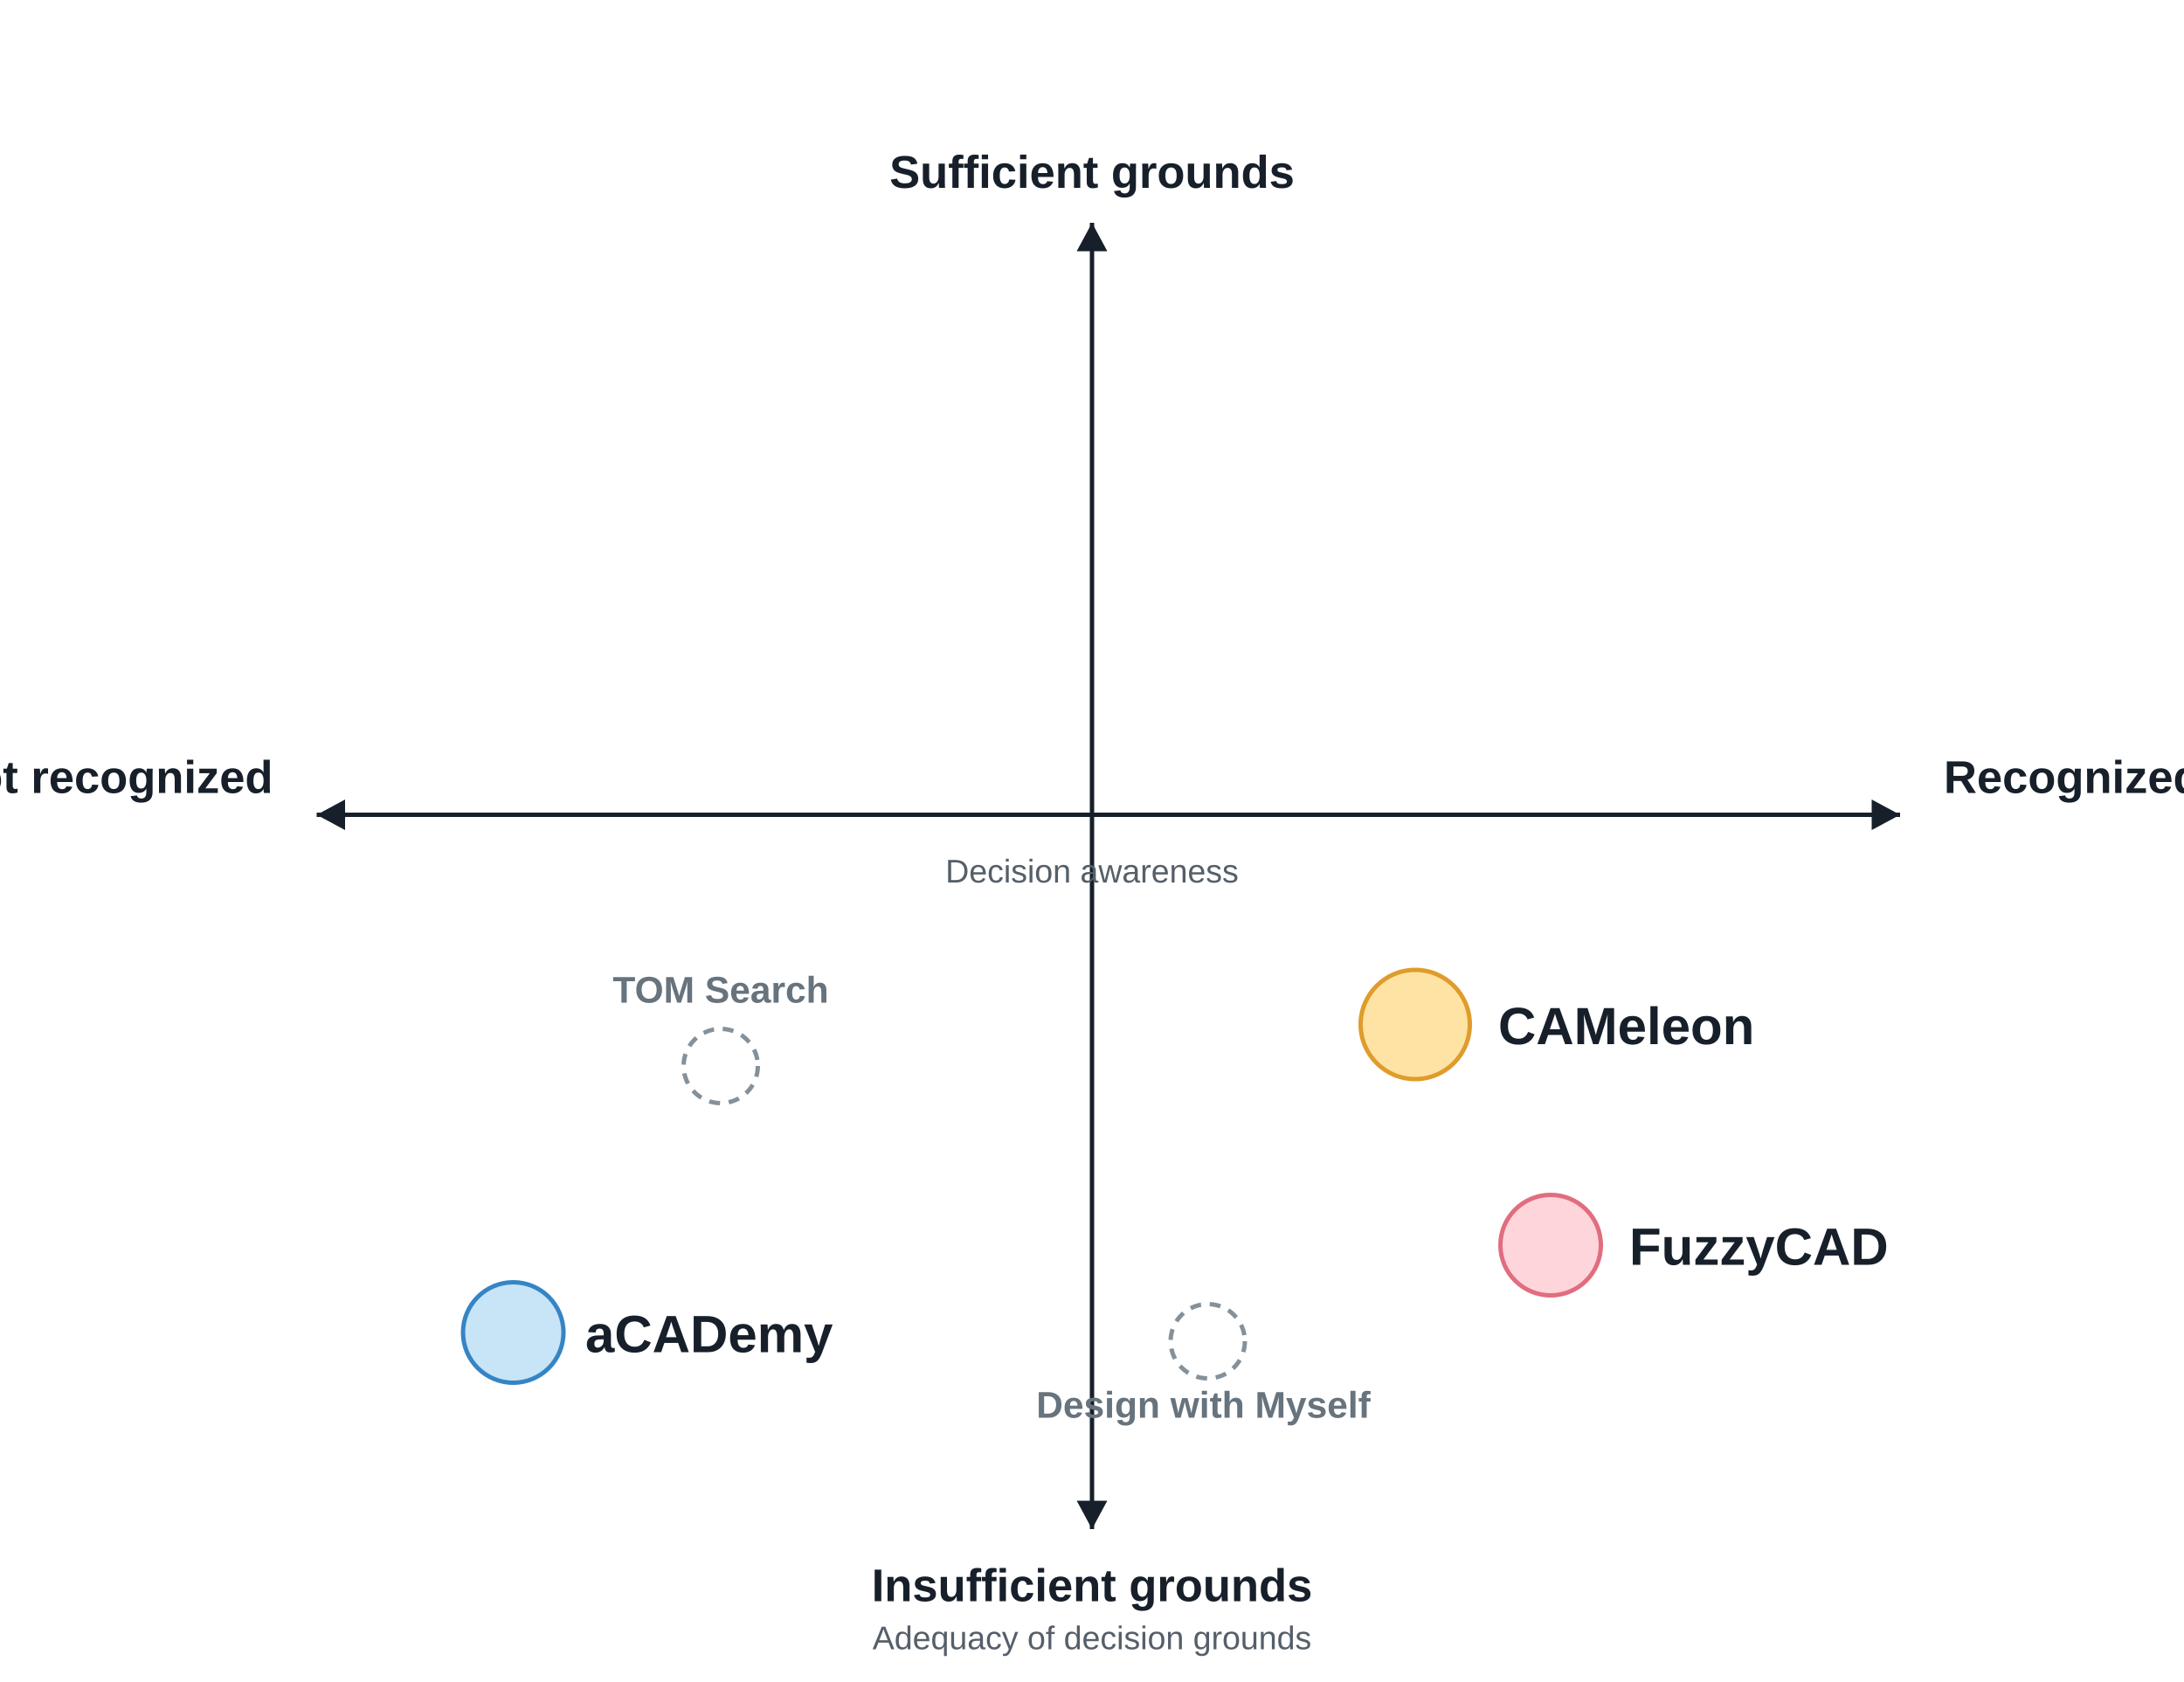
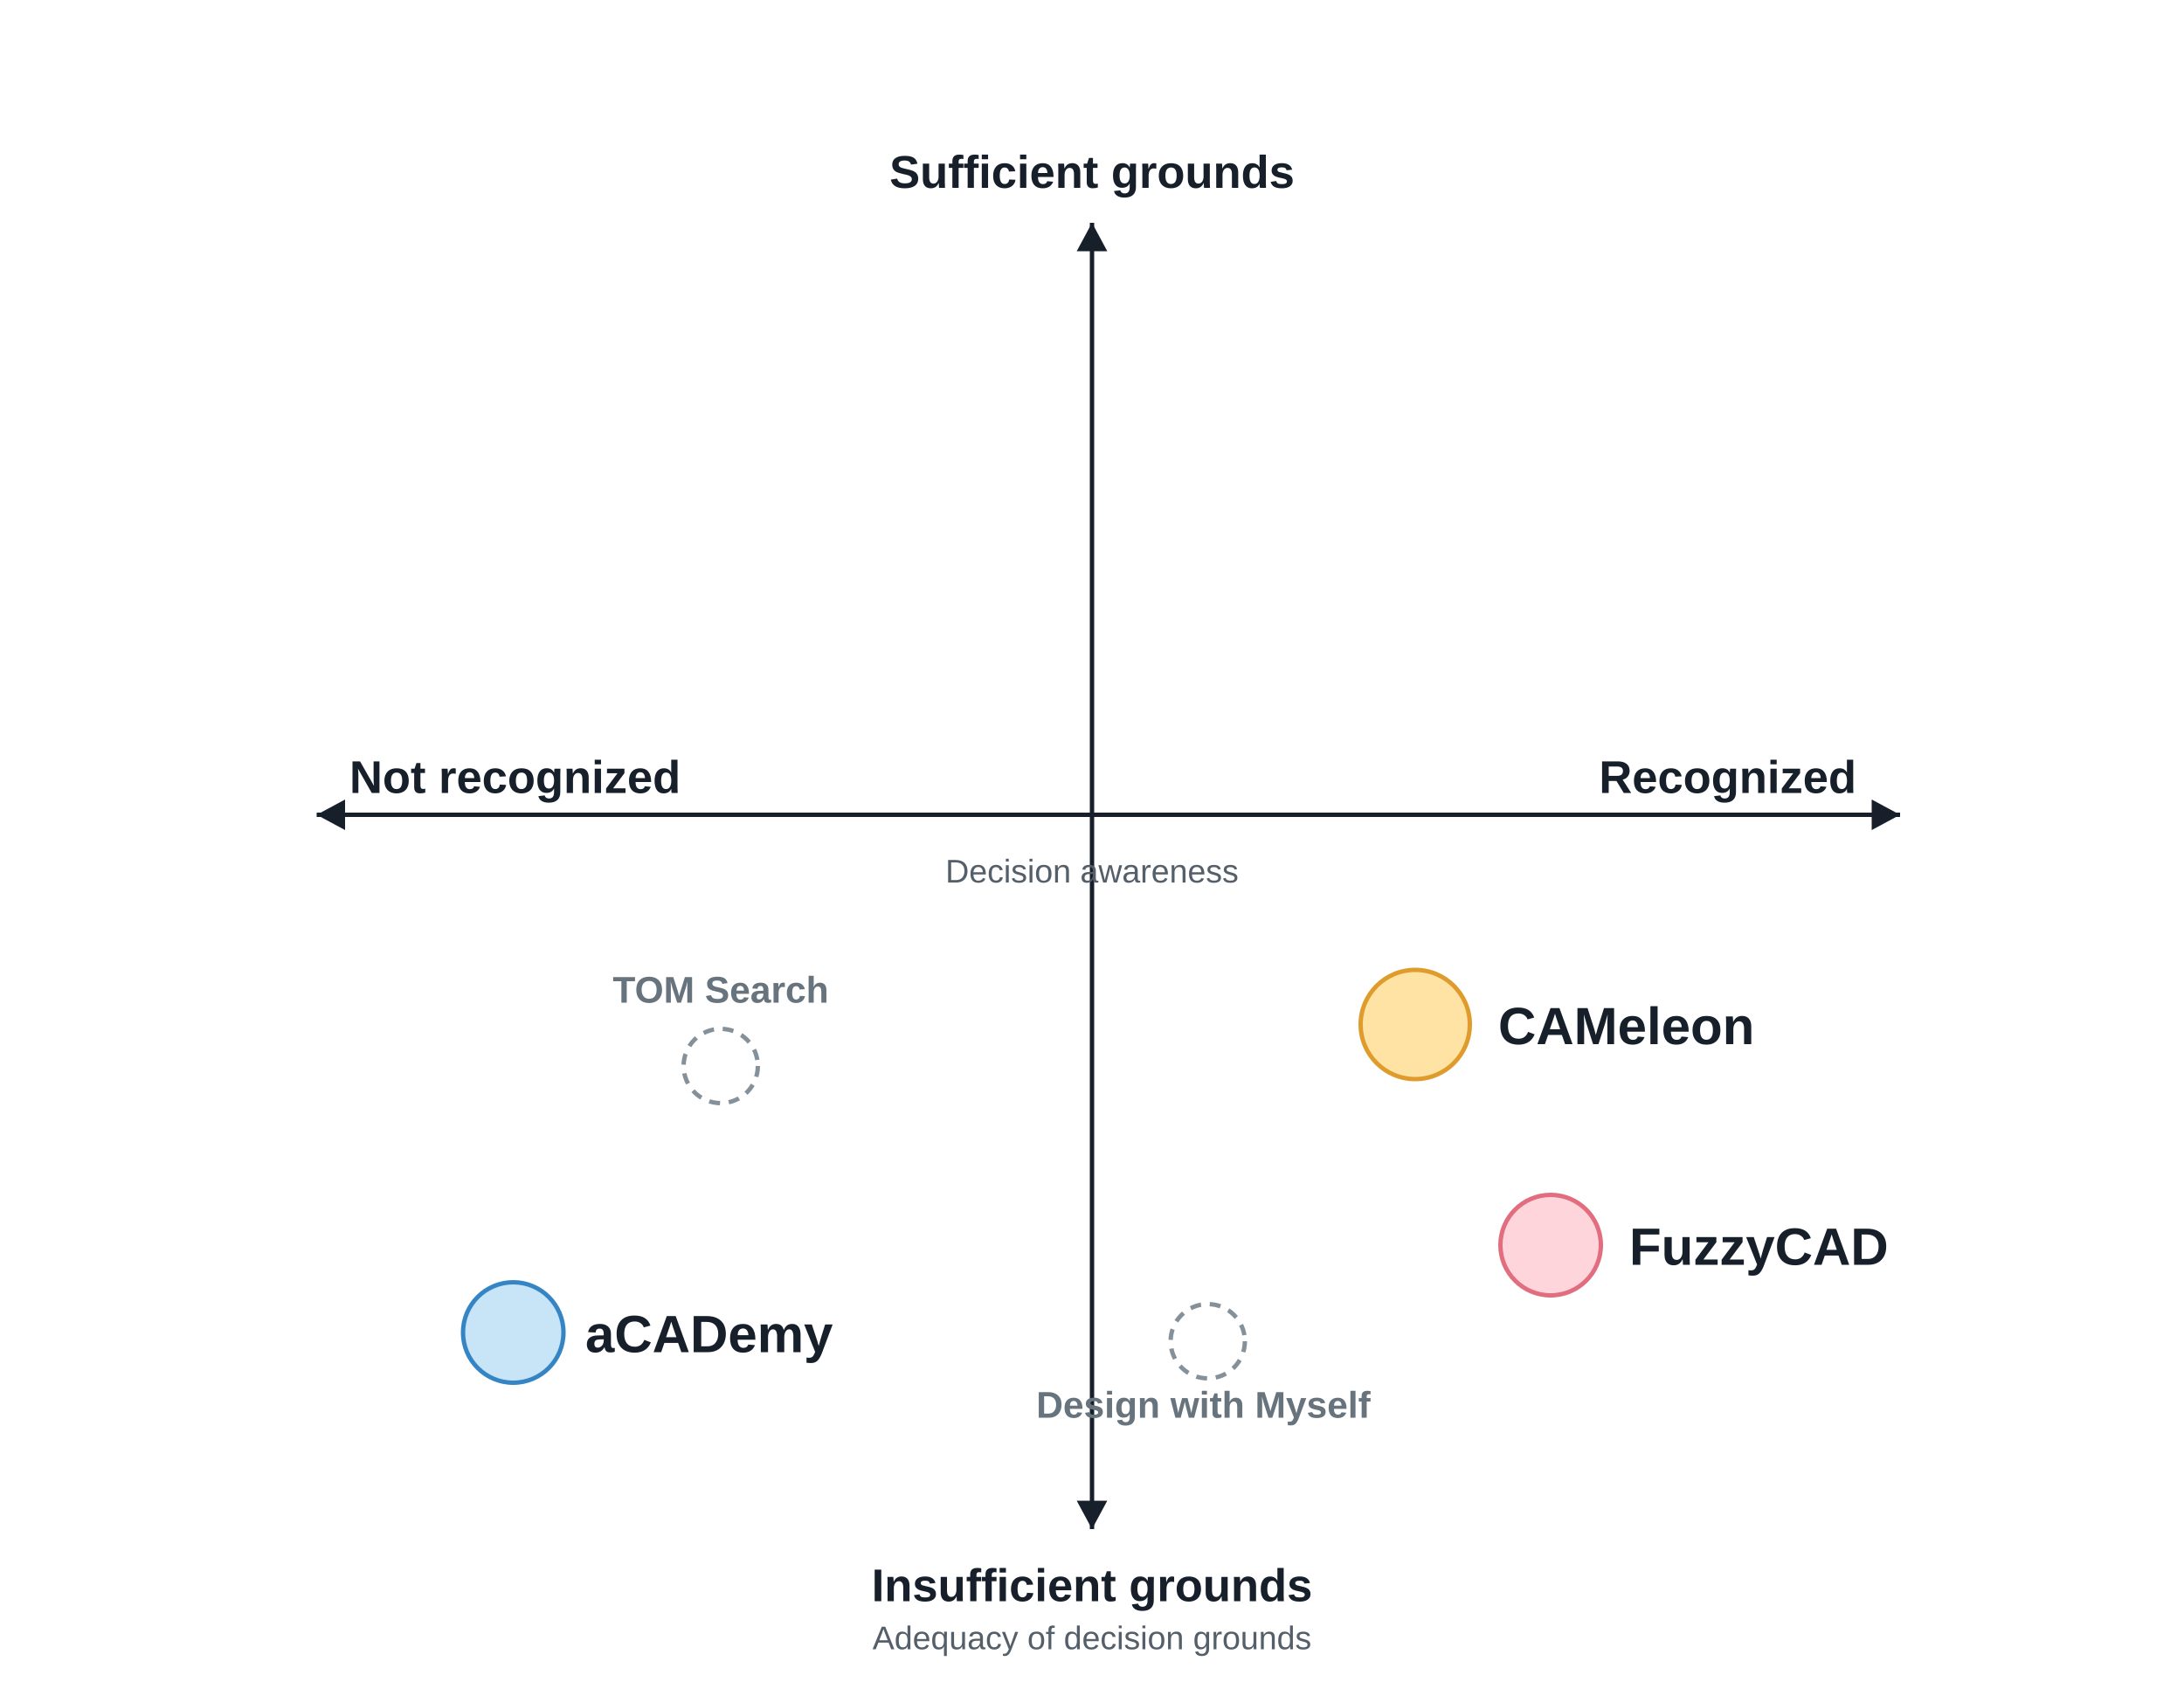
<svg xmlns="http://www.w3.org/2000/svg" viewBox="0 0 1000 770" role="img" aria-labelledby="title description">
  <rect width="1000" height="770" fill="#ffffff" />
  <g font-family="Arial, Helvetica, sans-serif" fill="#17202a">
    <g stroke="#17202a" stroke-width="2" fill="none">
      <path d="M145 373 H870 M500 102 V700" />
      <path d="M145 373 l13 -7 v14 z M870 373 l-13 -7 v14 z M500 102 l-7 13 h14 z M500 700 l-7 -13 h14 z" fill="#17202a" stroke="none" />
    </g>
    <g font-size="21" font-weight="700">
      <text x="500" y="86" text-anchor="middle">Sufficient grounds</text>
      <text x="500" y="733" text-anchor="middle">Insufficient grounds</text>
-       <text x="125" y="363" text-anchor="end">Not recognized</text>
-       <text x="890" y="363">Recognized</text>
+       <text x="160" y="363" text-anchor="start">Not recognized</text>
+       <text x="850" y="363" text-anchor="end">Recognized</text>
    </g>
    <g font-size="15" fill="#555f69">
      <text x="500" y="404" text-anchor="middle">Decision awareness</text>
      <text x="500" y="755" text-anchor="middle">Adequacy of decision grounds</text>
    </g>
    <circle cx="235" cy="610" r="23" fill="#c8e4f7" stroke="#3585c5" stroke-width="2" />
    <text x="268" y="619" font-size="24" font-weight="700">aCADemy</text>
    <circle cx="648" cy="469" r="25" fill="#ffe3a4" stroke="#df9c2c" stroke-width="2" />
    <text x="686" y="478" font-size="24" font-weight="700">CAMeleon</text>
    <circle cx="710" cy="570" r="23" fill="#ffd5dc" stroke="#e16d7e" stroke-width="2" />
    <text x="746" y="579" font-size="24" font-weight="700">FuzzyCAD</text>
    <g fill="none" stroke="#85919a" stroke-width="2" stroke-dasharray="5 4">
      <circle cx="330" cy="488" r="17" />
      <circle cx="553" cy="614" r="17" />
    </g>
    <g fill="#67737d" font-size="17" font-weight="600">
      <text x="330" y="459" text-anchor="middle">TOM Search</text>
      <text x="551" y="649" text-anchor="middle">Design with Myself</text>
    </g>
  </g>
</svg>
